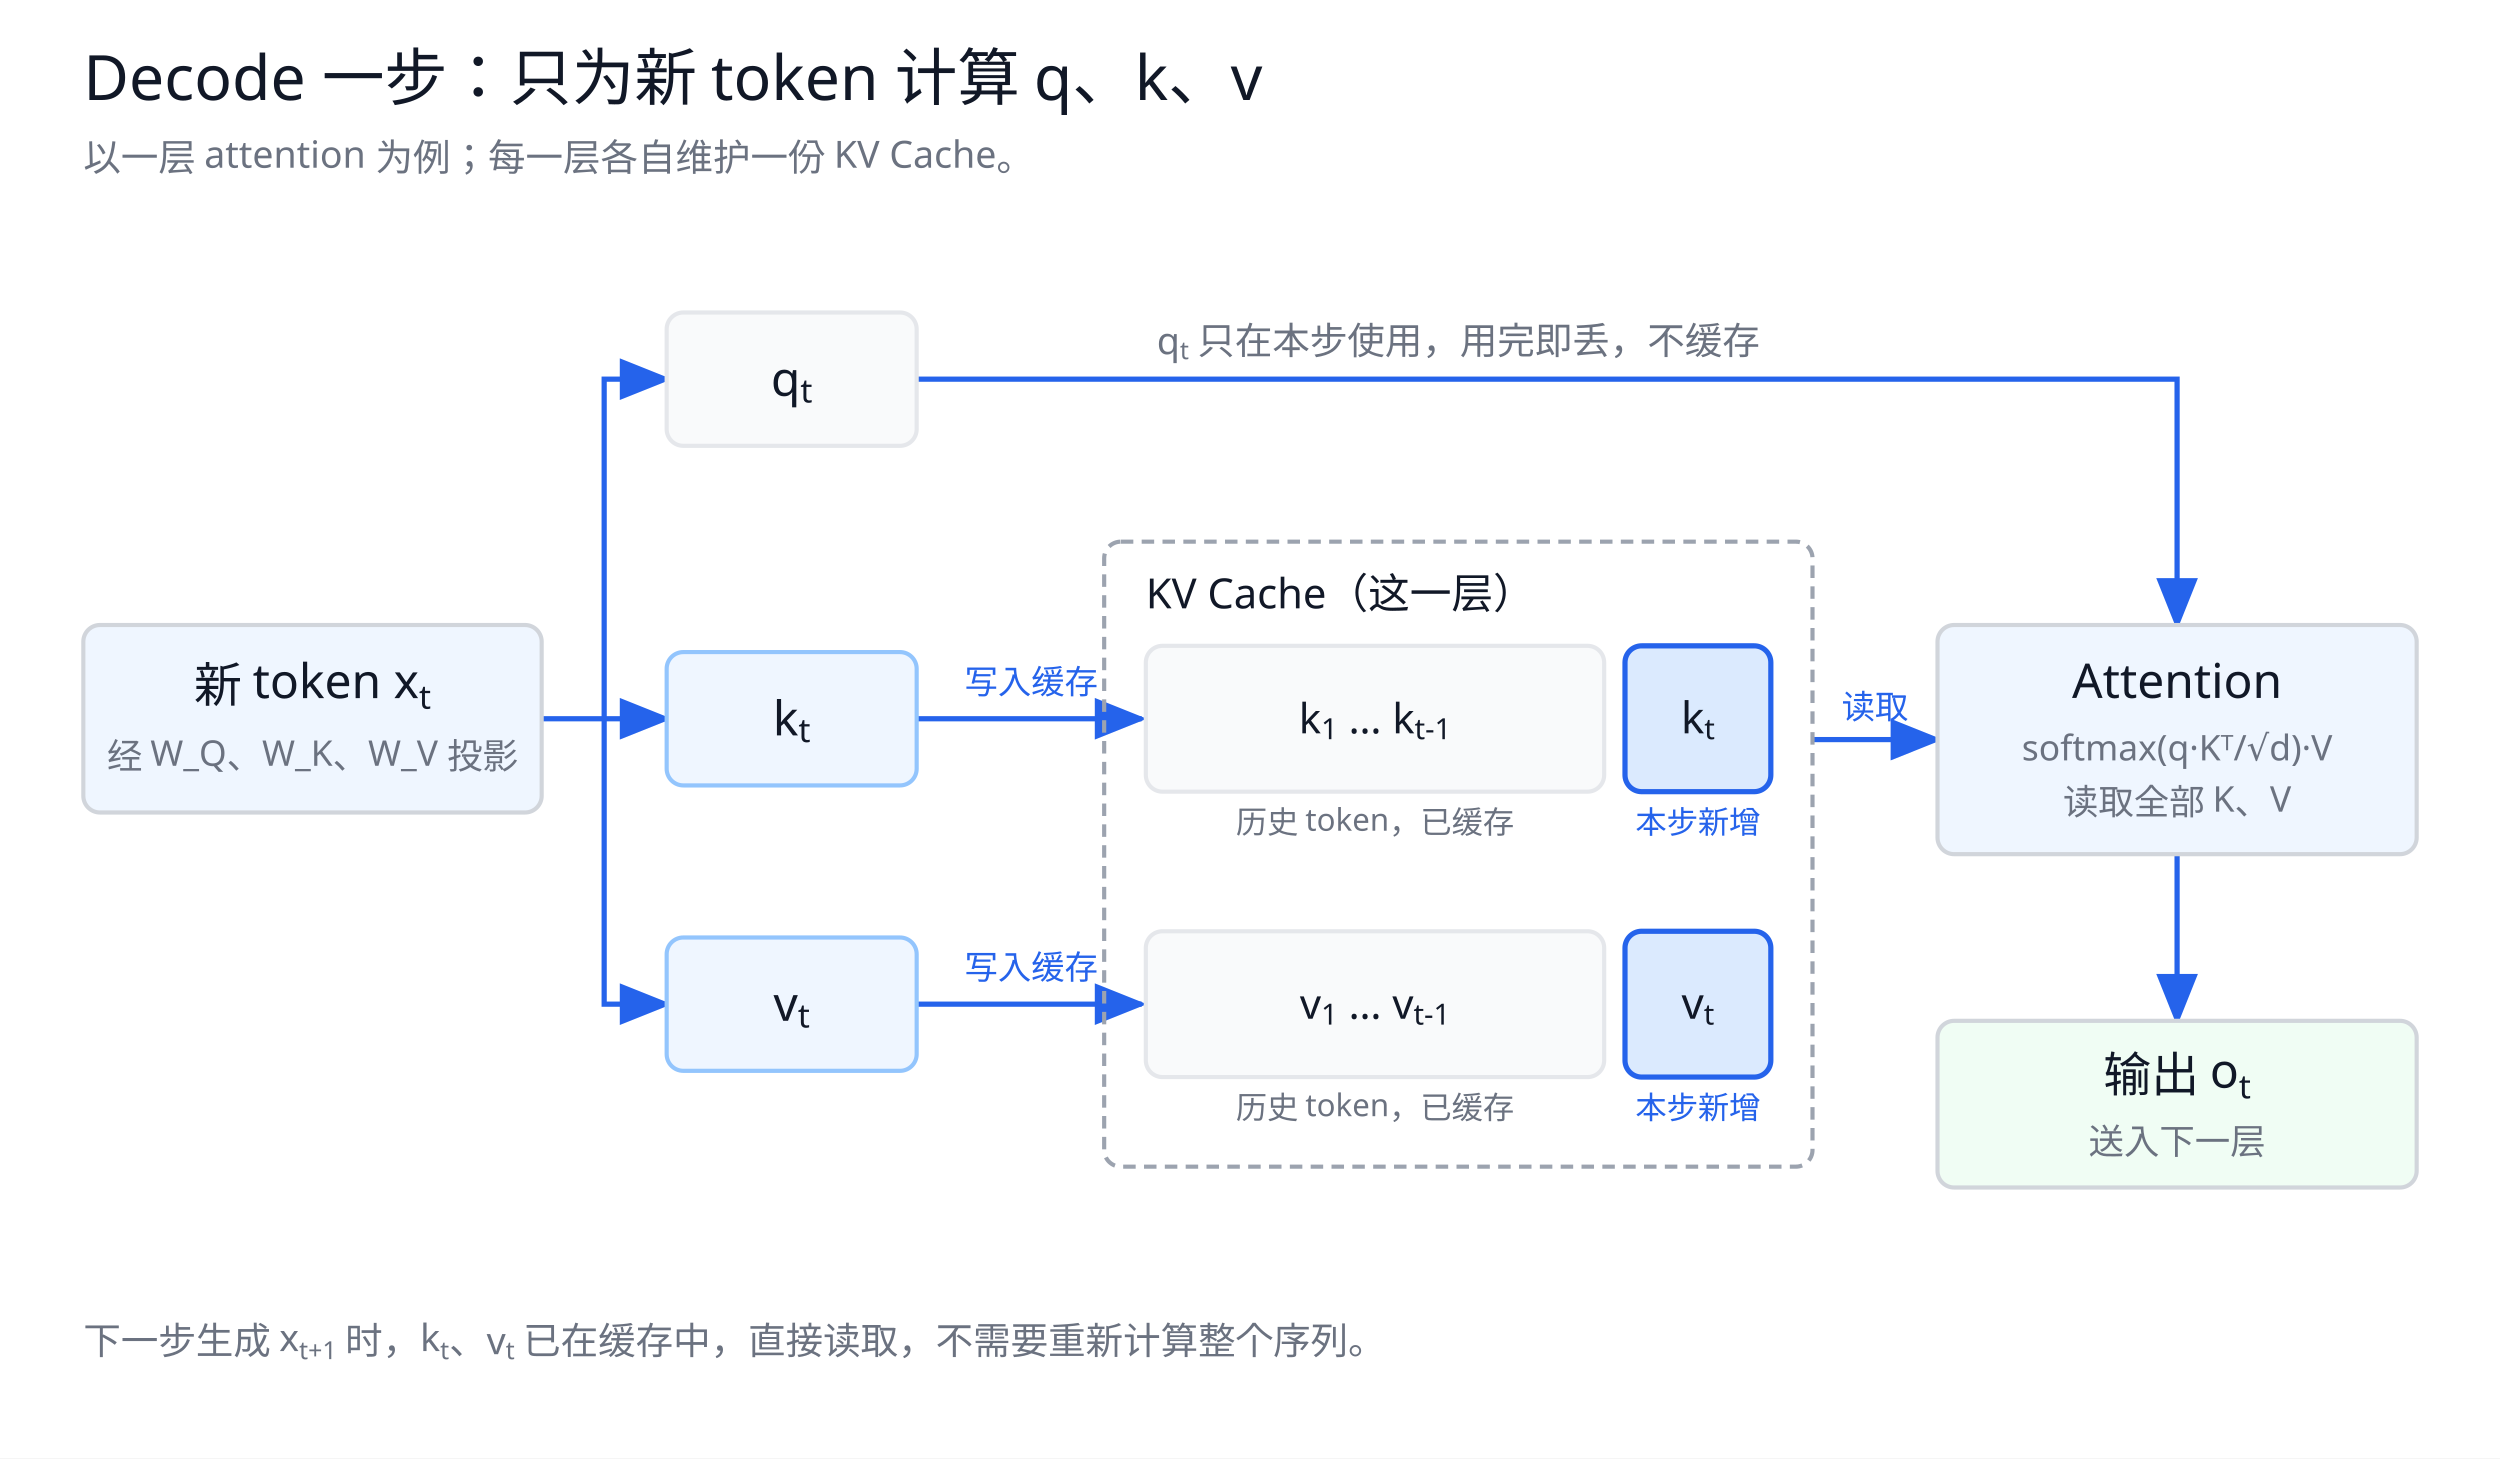
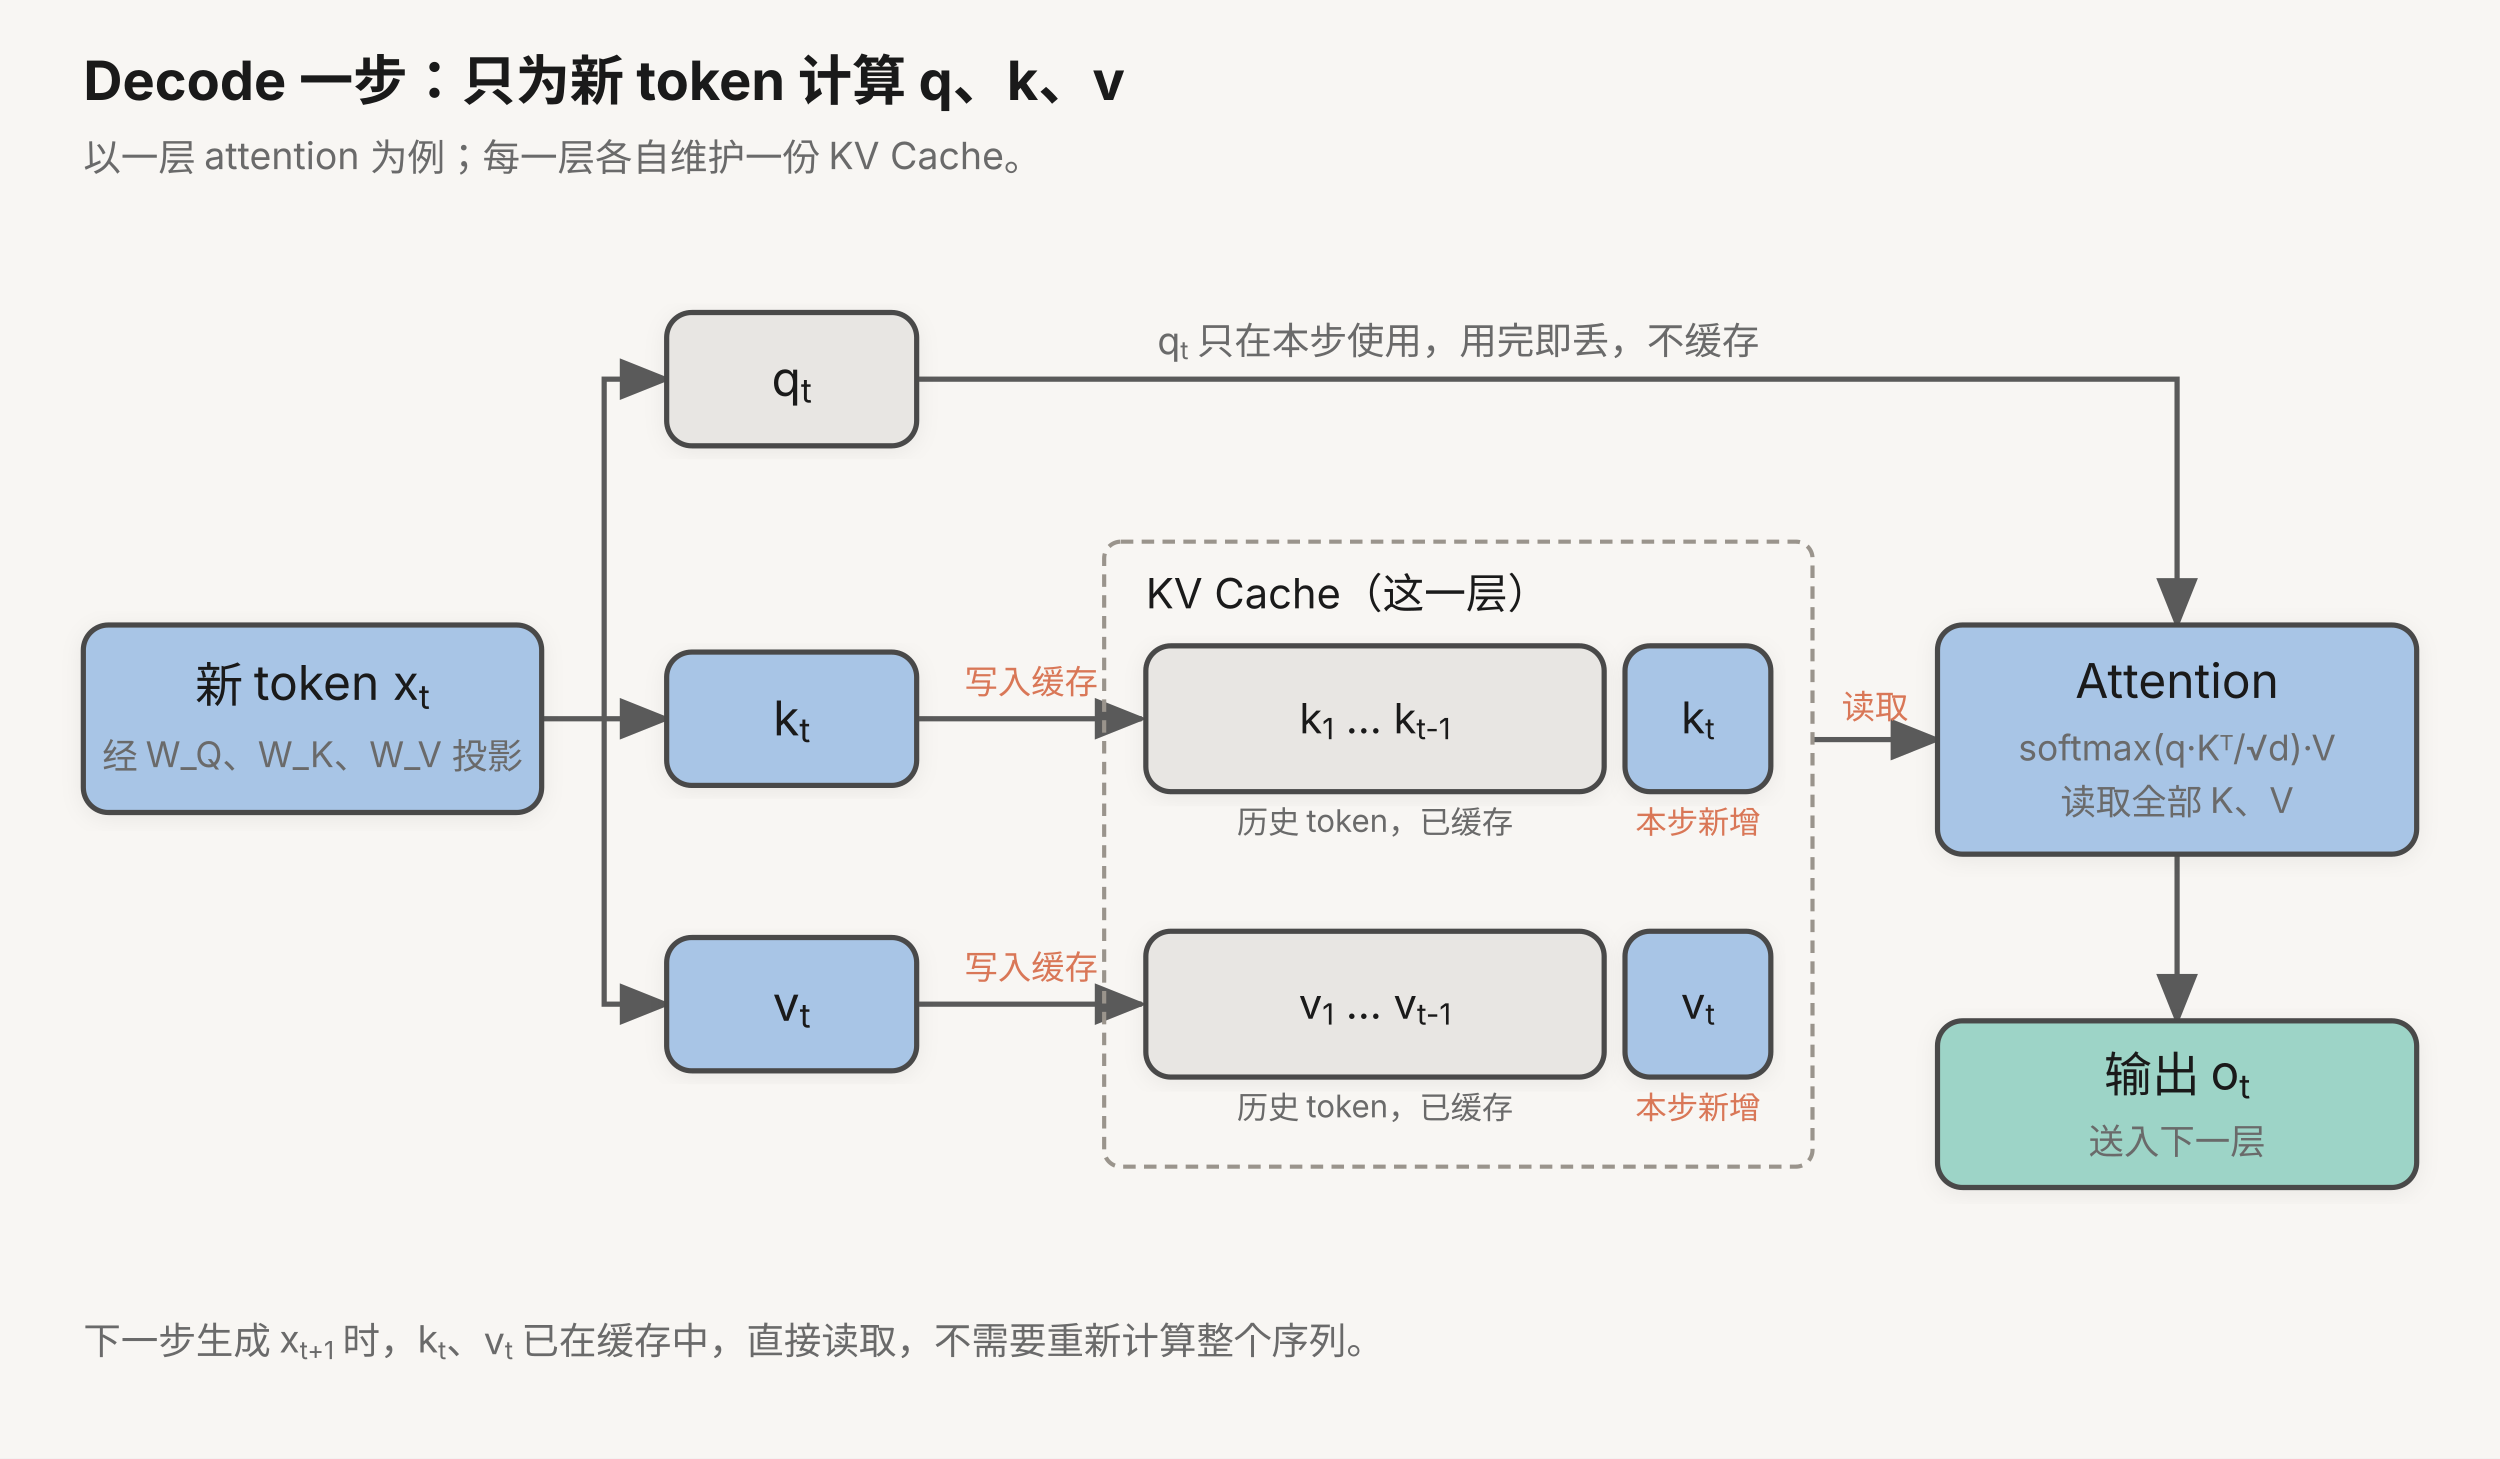
<svg xmlns="http://www.w3.org/2000/svg" width="1200" height="700" viewBox="0 0 1200 700">
-   <style>text{font-family:'Microsoft YaHei','SimHei',sans-serif}</style>
+   <style>text{font-family:-apple-system,'Segoe UI','PingFang SC','Microsoft YaHei','SimHei',sans-serif}</style>
  <defs>
    <marker id="arrow" markerWidth="10" markerHeight="8" refX="9" refY="4" orient="auto">
-       <path d="M0 0L10 4L0 8Z" fill="#2563eb" />
+       <path d="M0 0L10 4L0 8Z" fill="#5a5a5a" />
    </marker>
+     <marker id="arrow-clay" markerWidth="10" markerHeight="8" refX="9" refY="4" orient="auto">
+       <path d="M0 0L10 4L0 8Z" fill="#d97757" />
+     </marker>
+     <filter id="soft">
+       <feDropShadow dx="0" dy="2" stdDeviation="5" flood-color="#000" flood-opacity="0.06" />
+     </filter>
  </defs>
-   <rect width="1200" height="700" fill="#ffffff" />
-   <text x="40" y="48" font-size="30" fill="#111827" text-anchor="start">Decode 一步：只为新 token 计算 q、k、v</text>
-   <text x="40" y="82" font-size="18" fill="#6b7280" text-anchor="start">以一层 attention 为例；每一层各自维护一份 KV Cache。</text>
-   <path d="M260 345H320" fill="none" stroke="#2563eb" stroke-width="2.5" marker-end="url(#arrow)" />
-   <path d="M290 345V182H320" fill="none" stroke="#2563eb" stroke-width="2.5" marker-end="url(#arrow)" />
-   <path d="M290 345V482H320" fill="none" stroke="#2563eb" stroke-width="2.5" marker-end="url(#arrow)" />
-   <path d="M440 345H548" fill="none" stroke="#2563eb" stroke-width="2.5" marker-end="url(#arrow)" />
-   <path d="M440 482H548" fill="none" stroke="#2563eb" stroke-width="2.5" marker-end="url(#arrow)" />
-   <path d="M440 182H1045V300" fill="none" stroke="#2563eb" stroke-width="2.5" marker-end="url(#arrow)" />
-   <path d="M870 355H930" fill="none" stroke="#2563eb" stroke-width="2.5" marker-end="url(#arrow)" />
-   <path d="M1045 410V490" fill="none" stroke="#2563eb" stroke-width="2.5" marker-end="url(#arrow)" />
-   <rect x="40" y="300" width="220" height="90" rx="8" fill="#eff6ff" stroke="#d1d5db" stroke-width="2" />
-   <text x="150" y="337" font-size="23" fill="#111827" text-anchor="middle">新 token x<tspan font-size="16" baseline-shift="sub">t</tspan>
+   <rect width="1200" height="700" fill="#f8f6f3" />
+   <text x="40" y="48" font-size="26" fill="#1a1a1a" text-anchor="start" font-weight="700">Decode 一步：只为新 token 计算 q、k、v</text>
+   <text x="40" y="82" font-size="18" fill="#6a6a6a" text-anchor="start">以一层 attention 为例；每一层各自维护一份 KV Cache。</text>
+   <path d="M260 345H320" fill="none" stroke="#5a5a5a" stroke-width="2.5" marker-end="url(#arrow)" />
+   <path d="M290 345V182H320" fill="none" stroke="#5a5a5a" stroke-width="2.5" marker-end="url(#arrow)" />
+   <path d="M290 345V482H320" fill="none" stroke="#5a5a5a" stroke-width="2.5" marker-end="url(#arrow)" />
+   <path d="M440 345H548" fill="none" stroke="#5a5a5a" stroke-width="2.5" marker-end="url(#arrow)" />
+   <path d="M440 482H548" fill="none" stroke="#5a5a5a" stroke-width="2.5" marker-end="url(#arrow)" />
+   <path d="M440 182H1045V300" fill="none" stroke="#5a5a5a" stroke-width="2.5" marker-end="url(#arrow)" />
+   <path d="M870 355H930" fill="none" stroke="#5a5a5a" stroke-width="2.5" marker-end="url(#arrow)" />
+   <path d="M1045 410V490" fill="none" stroke="#5a5a5a" stroke-width="2.5" marker-end="url(#arrow)" />
+   <rect x="40" y="300" width="220" height="90" rx="12" fill="#a8c5e6" stroke="#4a4a4a" stroke-width="2.5" filter="url(#soft)" />
+   <text x="150" y="337" font-size="23" fill="#1a1a1a" text-anchor="middle">新 token x<tspan font-size="16" baseline-shift="sub">t</tspan>
  </text>
-   <text x="150" y="369" font-size="17" fill="#6b7280" text-anchor="middle">经 W_Q、W_K、W_V 投影</text>
-   <rect x="320" y="150" width="120" height="64" rx="8" fill="#f9fafb" stroke="#e5e7eb" stroke-width="2" />
-   <text x="380" y="190" font-size="23" fill="#111827" text-anchor="middle">q<tspan font-size="16" baseline-shift="sub">t</tspan>
+   <text x="150" y="369" font-size="17" fill="#6a6a6a" text-anchor="middle">经 W_Q、W_K、W_V 投影</text>
+   <rect x="320" y="150" width="120" height="64" rx="12" fill="#e8e6e3" stroke="#4a4a4a" stroke-width="2.5" filter="url(#soft)" />
+   <text x="380" y="190" font-size="23" fill="#1a1a1a" text-anchor="middle">q<tspan font-size="16" baseline-shift="sub">t</tspan>
  </text>
-   <rect x="320" y="313" width="120" height="64" rx="8" fill="#eff6ff" stroke="#93c5fd" stroke-width="2" />
-   <text x="380" y="353" font-size="23" fill="#111827" text-anchor="middle">k<tspan font-size="16" baseline-shift="sub">t</tspan>
+   <rect x="320" y="313" width="120" height="64" rx="12" fill="#a8c5e6" stroke="#4a4a4a" stroke-width="2.5" filter="url(#soft)" />
+   <text x="380" y="353" font-size="23" fill="#1a1a1a" text-anchor="middle">k<tspan font-size="16" baseline-shift="sub">t</tspan>
  </text>
-   <rect x="320" y="450" width="120" height="64" rx="8" fill="#eff6ff" stroke="#93c5fd" stroke-width="2" />
-   <text x="380" y="490" font-size="23" fill="#111827" text-anchor="middle">v<tspan font-size="16" baseline-shift="sub">t</tspan>
+   <rect x="320" y="450" width="120" height="64" rx="12" fill="#a8c5e6" stroke="#4a4a4a" stroke-width="2.5" filter="url(#soft)" />
+   <text x="380" y="490" font-size="23" fill="#1a1a1a" text-anchor="middle">v<tspan font-size="16" baseline-shift="sub">t</tspan>
  </text>
-   <text x="700" y="170" font-size="18" fill="#6b7280" text-anchor="middle">q<tspan font-size="12" baseline-shift="sub">t</tspan> 只在本步使用，用完即丢，不缓存</text>
-   <text x="495" y="333" font-size="16" fill="#2563eb" text-anchor="middle">写入缓存</text>
-   <text x="495" y="470" font-size="16" fill="#2563eb" text-anchor="middle">写入缓存</text>
-   <rect x="530" y="260" width="340" height="300" rx="8" fill="none" stroke="#9ca3af" stroke-width="2" stroke-dasharray="6,4" />
-   <text x="550" y="292" font-size="20" fill="#111827" text-anchor="start">KV Cache（这一层）</text>
-   <rect x="550" y="310" width="220" height="70" rx="8" fill="#f9fafb" stroke="#e5e7eb" stroke-width="2" />
-   <text x="660" y="352" font-size="20" fill="#111827" text-anchor="middle">k<tspan font-size="14" baseline-shift="sub">1</tspan> … k<tspan font-size="14" baseline-shift="sub">t-1</tspan>
+   <text x="700" y="170" font-size="18" fill="#6a6a6a" text-anchor="middle">q<tspan font-size="12" baseline-shift="sub">t</tspan> 只在本步使用，用完即丢，不缓存</text>
+   <text x="495" y="333" font-size="16" fill="#d97757" text-anchor="middle">写入缓存</text>
+   <text x="495" y="470" font-size="16" fill="#d97757" text-anchor="middle">写入缓存</text>
+   <rect x="530" y="260" width="340" height="300" rx="8" fill="none" stroke="#9a948c" stroke-width="2" stroke-dasharray="6,4" />
+   <text x="550" y="292" font-size="20" fill="#1a1a1a" text-anchor="start">KV Cache（这一层）</text>
+   <rect x="550" y="310" width="220" height="70" rx="12" fill="#e8e6e3" stroke="#4a4a4a" stroke-width="2.5" filter="url(#soft)" />
+   <text x="660" y="352" font-size="20" fill="#1a1a1a" text-anchor="middle">k<tspan font-size="14" baseline-shift="sub">1</tspan> … k<tspan font-size="14" baseline-shift="sub">t-1</tspan>
  </text>
-   <rect x="780" y="310" width="70" height="70" rx="8" fill="#dbeafe" stroke="#2563eb" stroke-width="2.5" />
-   <text x="815" y="352" font-size="21" fill="#111827" text-anchor="middle">k<tspan font-size="14" baseline-shift="sub">t</tspan>
+   <rect x="780" y="310" width="70" height="70" rx="12" fill="#a8c5e6" stroke="#4a4a4a" stroke-width="2.5" filter="url(#soft)" />
+   <text x="815" y="352" font-size="21" fill="#1a1a1a" text-anchor="middle">k<tspan font-size="14" baseline-shift="sub">t</tspan>
  </text>
-   <rect x="550" y="447" width="220" height="70" rx="8" fill="#f9fafb" stroke="#e5e7eb" stroke-width="2" />
-   <text x="660" y="489" font-size="20" fill="#111827" text-anchor="middle">v<tspan font-size="14" baseline-shift="sub">1</tspan> … v<tspan font-size="14" baseline-shift="sub">t-1</tspan>
+   <rect x="550" y="447" width="220" height="70" rx="12" fill="#e8e6e3" stroke="#4a4a4a" stroke-width="2.5" filter="url(#soft)" />
+   <text x="660" y="489" font-size="20" fill="#1a1a1a" text-anchor="middle">v<tspan font-size="14" baseline-shift="sub">1</tspan> … v<tspan font-size="14" baseline-shift="sub">t-1</tspan>
  </text>
-   <rect x="780" y="447" width="70" height="70" rx="8" fill="#dbeafe" stroke="#2563eb" stroke-width="2.5" />
-   <text x="815" y="489" font-size="21" fill="#111827" text-anchor="middle">v<tspan font-size="14" baseline-shift="sub">t</tspan>
+   <rect x="780" y="447" width="70" height="70" rx="12" fill="#a8c5e6" stroke="#4a4a4a" stroke-width="2.5" filter="url(#soft)" />
+   <text x="815" y="489" font-size="21" fill="#1a1a1a" text-anchor="middle">v<tspan font-size="14" baseline-shift="sub">t</tspan>
  </text>
-   <text x="660" y="400" font-size="15" fill="#6b7280" text-anchor="middle">历史 token，已缓存</text>
-   <text x="815" y="400" font-size="15" fill="#2563eb" text-anchor="middle">本步新增</text>
-   <text x="660" y="537" font-size="15" fill="#6b7280" text-anchor="middle">历史 token，已缓存</text>
-   <text x="815" y="537" font-size="15" fill="#2563eb" text-anchor="middle">本步新增</text>
-   <text x="900" y="345" font-size="16" fill="#2563eb" text-anchor="middle">读取</text>
-   <rect x="930" y="300" width="230" height="110" rx="8" fill="#eff6ff" stroke="#d1d5db" stroke-width="2" />
-   <text x="1045" y="335" font-size="23" fill="#111827" text-anchor="middle">Attention</text>
-   <text x="1045" y="365" font-size="17" fill="#6b7280" text-anchor="middle">softmax(q·Kᵀ/√d)·V</text>
-   <text x="1045" y="391" font-size="17" fill="#6b7280" text-anchor="middle">读取全部 K、V</text>
-   <rect x="930" y="490" width="230" height="80" rx="8" fill="#f0fdf4" stroke="#d1d5db" stroke-width="2" />
-   <text x="1045" y="524" font-size="23" fill="#111827" text-anchor="middle">输出 o<tspan font-size="16" baseline-shift="sub">t</tspan>
+   <text x="660" y="400" font-size="15" fill="#6a6a6a" text-anchor="middle">历史 token，已缓存</text>
+   <text x="815" y="400" font-size="15" fill="#d97757" text-anchor="middle">本步新增</text>
+   <text x="660" y="537" font-size="15" fill="#6a6a6a" text-anchor="middle">历史 token，已缓存</text>
+   <text x="815" y="537" font-size="15" fill="#d97757" text-anchor="middle">本步新增</text>
+   <text x="900" y="345" font-size="16" fill="#d97757" text-anchor="middle">读取</text>
+   <rect x="930" y="300" width="230" height="110" rx="12" fill="#a8c5e6" stroke="#4a4a4a" stroke-width="2.5" filter="url(#soft)" />
+   <text x="1045" y="335" font-size="23" fill="#1a1a1a" text-anchor="middle">Attention</text>
+   <text x="1045" y="365" font-size="17" fill="#6a6a6a" text-anchor="middle">softmax(q·Kᵀ/√d)·V</text>
+   <text x="1045" y="391" font-size="17" fill="#6a6a6a" text-anchor="middle">读取全部 K、V</text>
+   <rect x="930" y="490" width="230" height="80" rx="12" fill="#9dd4c7" stroke="#4a4a4a" stroke-width="2.5" filter="url(#soft)" />
+   <text x="1045" y="524" font-size="23" fill="#1a1a1a" text-anchor="middle">输出 o<tspan font-size="16" baseline-shift="sub">t</tspan>
  </text>
-   <text x="1045" y="554" font-size="17" fill="#6b7280" text-anchor="middle">送入下一层</text>
-   <text x="40" y="650" font-size="18" fill="#6b7280" text-anchor="start">下一步生成 x<tspan font-size="12" baseline-shift="sub">t+1</tspan> 时，k<tspan font-size="12" baseline-shift="sub">t</tspan>、v<tspan font-size="12" baseline-shift="sub">t</tspan> 已在缓存中，直接读取，不需要重新计算整个序列。</text>
+   <text x="1045" y="554" font-size="17" fill="#6a6a6a" text-anchor="middle">送入下一层</text>
+   <text x="40" y="650" font-size="18" fill="#6a6a6a" text-anchor="start">下一步生成 x<tspan font-size="12" baseline-shift="sub">t+1</tspan> 时，k<tspan font-size="12" baseline-shift="sub">t</tspan>、v<tspan font-size="12" baseline-shift="sub">t</tspan> 已在缓存中，直接读取，不需要重新计算整个序列。</text>
</svg>
